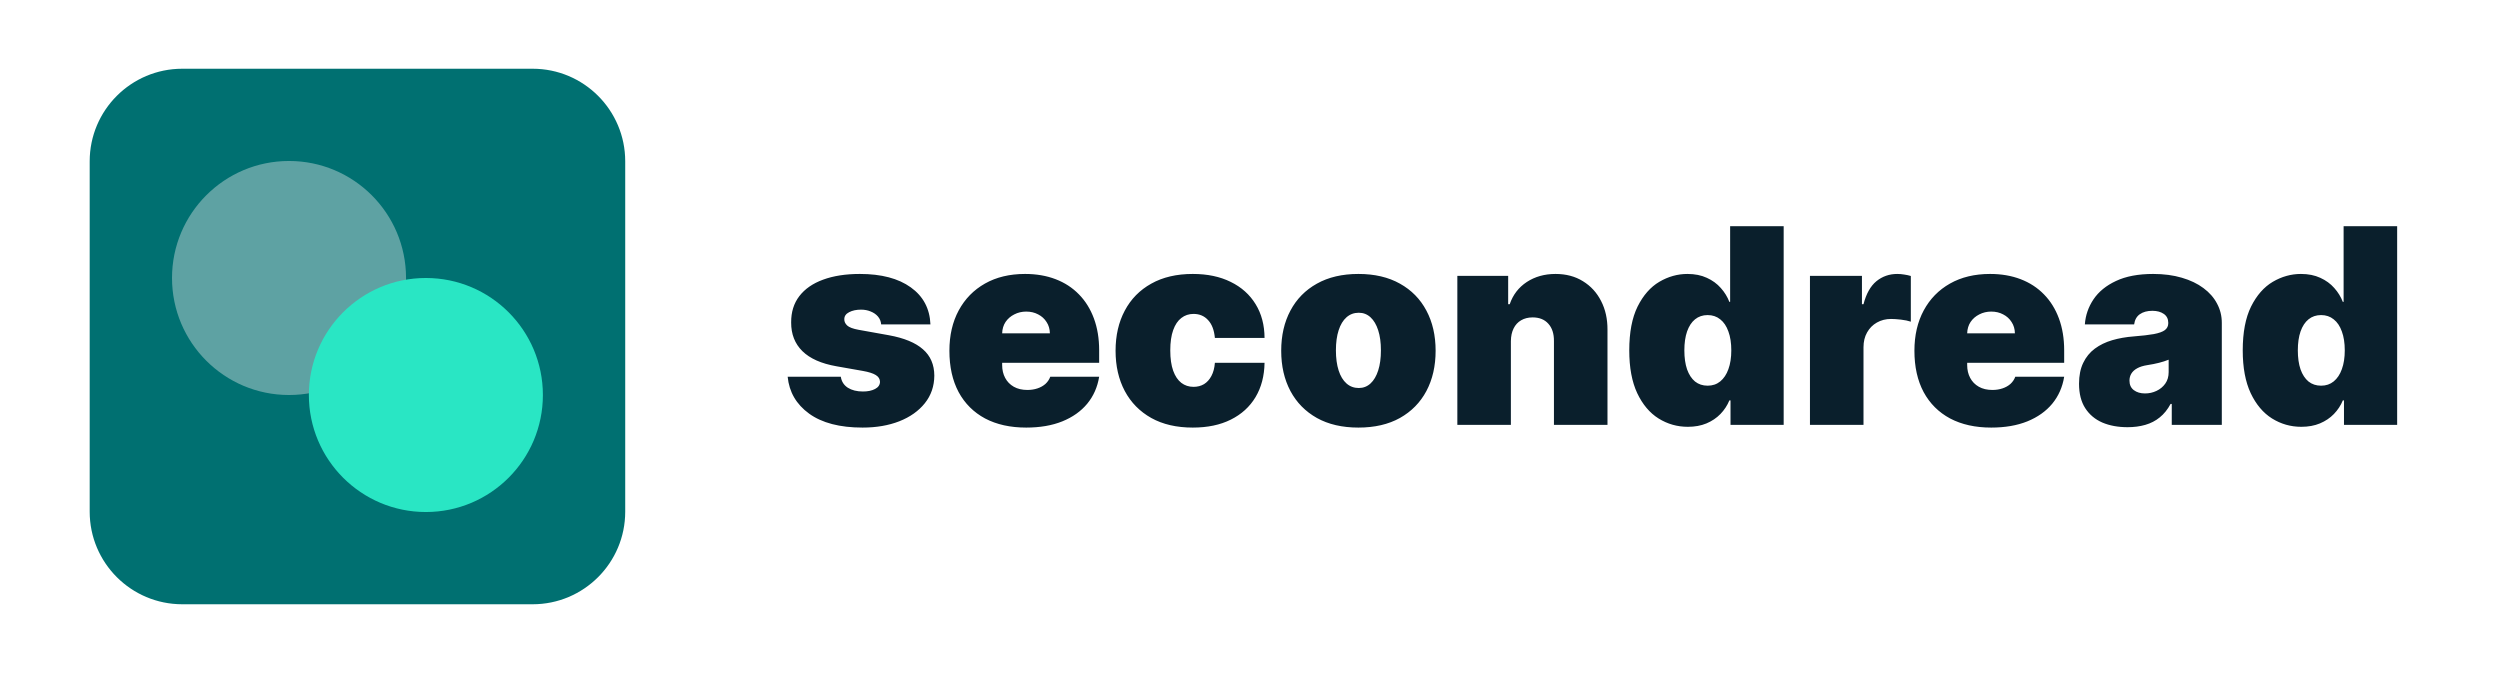
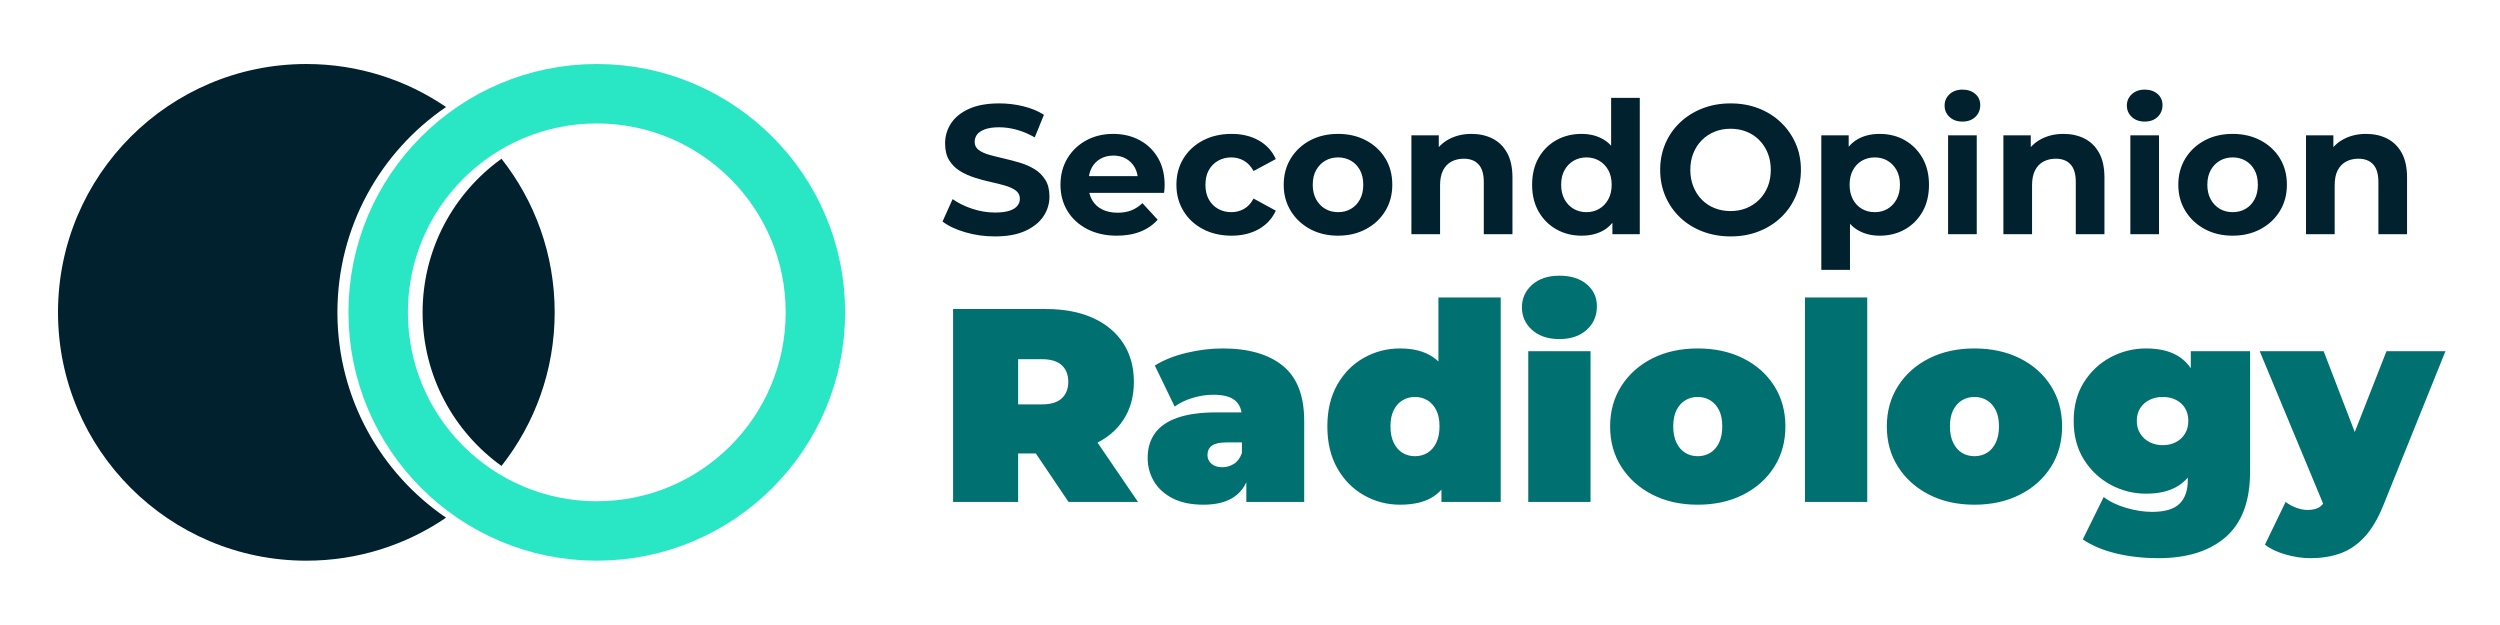
- <svg xmlns="http://www.w3.org/2000/svg" width="1080" height="291" viewBox="0 0 1080 291" fill="none">
-   <rect x="38.745" y="29.693" width="231.349" height="231.349" rx="40" fill="#007071" />
-   <circle cx="124.86" cy="120.093" r="50.55" fill="#5EA2A3" />
-   <circle cx="183.979" cy="170.643" r="50.55" fill="#29E6C4" />
-   <path d="M401.949 140.134H380.664C380.552 138.821 380.091 137.69 379.281 136.74C378.471 135.791 377.423 135.064 376.138 134.561C374.881 134.031 373.485 133.765 371.948 133.765C369.965 133.765 368.261 134.128 366.837 134.855C365.412 135.581 364.714 136.615 364.742 137.955C364.714 138.905 365.119 139.785 365.957 140.595C366.823 141.405 368.485 142.034 370.943 142.481L384.016 144.827C390.608 146.028 395.51 148.053 398.723 150.903C401.963 153.724 403.597 157.509 403.625 162.258C403.597 166.839 402.228 170.819 399.519 174.199C396.837 177.551 393.164 180.149 388.499 181.993C383.862 183.808 378.569 184.716 372.619 184.716C362.786 184.716 355.09 182.705 349.532 178.683C344.001 174.66 340.914 169.353 340.272 162.76H363.233C363.54 164.8 364.546 166.378 366.25 167.495C367.982 168.585 370.161 169.129 372.786 169.129C374.909 169.129 376.655 168.766 378.024 168.04C379.421 167.314 380.133 166.28 380.161 164.939C380.133 163.71 379.518 162.732 378.317 162.006C377.144 161.28 375.3 160.693 372.786 160.246L361.389 158.235C354.825 157.09 349.909 154.911 346.641 151.699C343.372 148.486 341.752 144.352 341.78 139.296C341.752 134.827 342.925 131.042 345.3 127.941C347.702 124.813 351.124 122.438 355.565 120.818C360.035 119.17 365.328 118.346 371.446 118.346C380.747 118.346 388.08 120.273 393.443 124.128C398.834 127.983 401.67 133.318 401.949 140.134ZM443.326 184.716C436.454 184.716 430.532 183.403 425.56 180.778C420.616 178.124 416.803 174.325 414.121 169.381C411.467 164.408 410.141 158.459 410.141 151.531C410.141 144.883 411.481 139.073 414.163 134.101C416.845 129.128 420.63 125.26 425.518 122.494C430.406 119.729 436.175 118.346 442.823 118.346C447.683 118.346 452.083 119.1 456.021 120.609C459.96 122.117 463.326 124.31 466.119 127.187C468.913 130.036 471.064 133.5 472.572 137.578C474.08 141.657 474.835 146.252 474.835 151.364V156.727H417.347V143.989H453.549C453.521 142.145 453.046 140.525 452.125 139.129C451.231 137.704 450.016 136.601 448.479 135.818C446.971 135.008 445.253 134.603 443.326 134.603C441.454 134.603 439.736 135.008 438.172 135.818C436.608 136.601 435.351 137.69 434.401 139.087C433.479 140.483 432.99 142.117 432.934 143.989V157.732C432.934 159.799 433.367 161.643 434.233 163.263C435.099 164.883 436.342 166.154 437.962 167.076C439.583 167.998 441.538 168.459 443.828 168.459C445.421 168.459 446.873 168.235 448.186 167.788C449.527 167.342 450.672 166.699 451.622 165.861C452.572 164.995 453.27 163.962 453.717 162.76H474.835C474.108 167.23 472.39 171.113 469.681 174.409C466.971 177.677 463.382 180.219 458.913 182.035C454.471 183.822 449.275 184.716 443.326 184.716ZM515.279 184.716C508.296 184.716 502.318 183.333 497.346 180.568C492.373 177.775 488.561 173.892 485.907 168.92C483.253 163.92 481.926 158.123 481.926 151.531C481.926 144.939 483.253 139.157 485.907 134.184C488.561 129.184 492.373 125.301 497.346 122.536C502.318 119.743 508.296 118.346 515.279 118.346C521.592 118.346 527.053 119.491 531.662 121.782C536.299 124.044 539.888 127.257 542.43 131.419C544.972 135.553 546.257 140.414 546.285 146H524.832C524.525 142.62 523.547 140.05 521.899 138.291C520.279 136.503 518.184 135.609 515.614 135.609C513.603 135.609 511.843 136.196 510.335 137.369C508.826 138.514 507.653 140.26 506.815 142.606C505.977 144.925 505.558 147.844 505.558 151.364C505.558 154.883 505.977 157.816 506.815 160.163C507.653 162.481 508.826 164.227 510.335 165.4C511.843 166.545 513.603 167.118 515.614 167.118C517.318 167.118 518.827 166.727 520.139 165.945C521.452 165.135 522.514 163.962 523.324 162.425C524.162 160.861 524.665 158.961 524.832 156.727H546.285C546.201 162.397 544.903 167.342 542.389 171.559C539.874 175.75 536.313 178.99 531.704 181.28C527.123 183.571 521.648 184.716 515.279 184.716ZM586.834 184.716C579.851 184.716 573.873 183.333 568.901 180.568C563.929 177.775 560.116 173.892 557.462 168.92C554.808 163.92 553.482 158.123 553.482 151.531C553.482 144.939 554.808 139.157 557.462 134.184C560.116 129.184 563.929 125.301 568.901 122.536C573.873 119.743 579.851 118.346 586.834 118.346C593.818 118.346 599.795 119.743 604.768 122.536C609.74 125.301 613.553 129.184 616.206 134.184C618.86 139.157 620.187 144.939 620.187 151.531C620.187 158.123 618.86 163.92 616.206 168.92C613.553 173.892 609.74 177.775 604.768 180.568C599.795 183.333 593.818 184.716 586.834 184.716ZM587.002 167.621C588.957 167.621 590.647 166.964 592.072 165.652C593.496 164.339 594.6 162.467 595.382 160.037C596.164 157.607 596.555 154.716 596.555 151.364C596.555 147.984 596.164 145.092 595.382 142.69C594.6 140.26 593.496 138.388 592.072 137.075C590.647 135.763 588.957 135.106 587.002 135.106C584.935 135.106 583.161 135.763 581.681 137.075C580.2 138.388 579.069 140.26 578.287 142.69C577.505 145.092 577.113 147.984 577.113 151.364C577.113 154.716 577.505 157.607 578.287 160.037C579.069 162.467 580.2 164.339 581.681 165.652C583.161 166.964 584.935 167.621 587.002 167.621ZM652.702 147.341V183.543H629.573V119.184H651.528V131.419H652.199C653.596 127.341 656.054 124.142 659.573 121.824C663.121 119.505 667.255 118.346 671.976 118.346C676.529 118.346 680.482 119.394 683.834 121.489C687.214 123.556 689.825 126.405 691.669 130.036C693.541 133.668 694.462 137.816 694.434 142.481V183.543H671.305V147.341C671.333 144.157 670.523 141.657 668.875 139.841C667.255 138.025 664.992 137.117 662.087 137.117C660.188 137.117 658.526 137.536 657.101 138.374C655.705 139.184 654.629 140.358 653.875 141.894C653.121 143.402 652.73 145.218 652.702 147.341ZM729.149 184.381C724.568 184.381 720.35 183.18 716.495 180.778C712.668 178.375 709.595 174.73 707.277 169.842C704.986 164.953 703.841 158.794 703.841 151.364C703.841 143.598 705.042 137.285 707.444 132.425C709.875 127.564 713.003 124.003 716.83 121.74C720.685 119.477 724.735 118.346 728.981 118.346C732.166 118.346 734.959 118.905 737.361 120.022C739.764 121.111 741.775 122.578 743.395 124.422C745.015 126.237 746.244 128.235 747.082 130.413H747.417V97.731H770.546V183.543H747.585V172.984H747.082C746.188 175.163 744.903 177.118 743.227 178.85C741.579 180.554 739.568 181.909 737.194 182.914C734.847 183.892 732.166 184.381 729.149 184.381ZM737.697 166.615C739.819 166.615 741.635 166.001 743.144 164.772C744.68 163.515 745.853 161.755 746.663 159.492C747.501 157.202 747.92 154.492 747.92 151.364C747.92 148.179 747.501 145.456 746.663 143.193C745.853 140.902 744.68 139.157 743.144 137.955C741.635 136.726 739.819 136.112 737.697 136.112C735.574 136.112 733.758 136.726 732.249 137.955C730.769 139.157 729.624 140.902 728.814 143.193C728.032 145.456 727.64 148.179 727.64 151.364C727.64 154.548 728.032 157.285 728.814 159.576C729.624 161.839 730.769 163.584 732.249 164.814C733.758 166.015 735.574 166.615 737.697 166.615ZM781.901 183.543V119.184H804.36V131.419H805.03C806.204 126.894 808.061 123.584 810.603 121.489C813.173 119.394 816.176 118.346 819.612 118.346C820.617 118.346 821.609 118.43 822.587 118.597C823.592 118.737 824.556 118.947 825.478 119.226V138.961C824.332 138.57 822.922 138.277 821.246 138.081C819.57 137.886 818.131 137.788 816.93 137.788C814.667 137.788 812.628 138.305 810.813 139.338C809.025 140.344 807.614 141.768 806.581 143.612C805.547 145.428 805.03 147.565 805.03 150.023V183.543H781.901ZM860.213 184.716C853.341 184.716 847.42 183.403 842.447 180.778C837.503 178.124 833.69 174.325 831.009 169.381C828.355 164.408 827.028 158.459 827.028 151.531C827.028 144.883 828.369 139.073 831.05 134.101C833.732 129.128 837.517 125.26 842.405 122.494C847.294 119.729 853.062 118.346 859.71 118.346C864.571 118.346 868.97 119.1 872.909 120.609C876.848 122.117 880.214 124.31 883.007 127.187C885.8 130.036 887.951 133.5 889.46 137.578C890.968 141.657 891.722 146.252 891.722 151.364V156.727H834.235V143.989H870.437C870.409 142.145 869.934 140.525 869.012 139.129C868.118 137.704 866.903 136.601 865.367 135.818C863.858 135.008 862.141 134.603 860.213 134.603C858.342 134.603 856.624 135.008 855.059 135.818C853.495 136.601 852.238 137.69 851.288 139.087C850.367 140.483 849.878 142.117 849.822 143.989V157.732C849.822 159.799 850.255 161.643 851.121 163.263C851.987 164.883 853.23 166.154 854.85 167.076C856.47 167.998 858.425 168.459 860.716 168.459C862.308 168.459 863.761 168.235 865.074 167.788C866.414 167.342 867.56 166.699 868.509 165.861C869.459 164.995 870.157 163.962 870.604 162.76H891.722C890.996 167.23 889.278 171.113 886.568 174.409C883.859 177.677 880.269 180.219 875.8 182.035C871.359 183.822 866.163 184.716 860.213 184.716ZM919.094 184.549C914.987 184.549 911.356 183.878 908.199 182.537C905.071 181.169 902.613 179.102 900.825 176.336C899.037 173.571 898.143 170.051 898.143 165.777C898.143 162.258 898.744 159.255 899.945 156.769C901.146 154.255 902.822 152.202 904.973 150.609C907.124 149.017 909.624 147.802 912.473 146.964C915.35 146.126 918.451 145.581 921.775 145.33C925.379 145.051 928.27 144.715 930.449 144.324C932.655 143.905 934.248 143.333 935.225 142.606C936.203 141.852 936.692 140.86 936.692 139.631V139.464C936.692 137.788 936.049 136.503 934.764 135.609C933.479 134.715 931.831 134.268 929.82 134.268C927.613 134.268 925.812 134.757 924.415 135.735C923.046 136.684 922.222 138.151 921.943 140.134H900.657C900.937 136.224 902.18 132.62 904.387 129.324C906.621 126 909.876 123.346 914.149 121.363C918.423 119.352 923.758 118.346 930.155 118.346C934.764 118.346 938.898 118.891 942.558 119.98C946.217 121.042 949.332 122.536 951.902 124.463C954.471 126.363 956.427 128.598 957.768 131.168C959.136 133.709 959.821 136.475 959.821 139.464V183.543H938.2V174.492H937.697C936.412 176.895 934.848 178.836 933.005 180.317C931.189 181.797 929.108 182.873 926.761 183.543C924.443 184.213 921.887 184.549 919.094 184.549ZM926.636 169.967C928.395 169.967 930.044 169.604 931.58 168.878C933.144 168.152 934.415 167.104 935.393 165.735C936.37 164.367 936.859 162.705 936.859 160.749V155.386C936.245 155.637 935.588 155.875 934.89 156.098C934.22 156.322 933.493 156.531 932.711 156.727C931.957 156.922 931.147 157.104 930.281 157.271C929.443 157.439 928.563 157.593 927.641 157.732C925.854 158.012 924.387 158.473 923.242 159.115C922.124 159.73 921.286 160.498 920.728 161.42C920.197 162.313 919.932 163.319 919.932 164.436C919.932 166.224 920.56 167.593 921.817 168.543C923.074 169.492 924.68 169.967 926.636 169.967ZM994.169 184.381C989.587 184.381 985.369 183.18 981.515 180.778C977.688 178.375 974.615 174.73 972.297 169.842C970.006 164.953 968.861 158.794 968.861 151.364C968.861 143.598 970.062 137.285 972.464 132.425C974.894 127.564 978.023 124.003 981.85 121.74C985.705 119.477 989.755 118.346 994.001 118.346C997.185 118.346 999.979 118.905 1002.38 120.022C1004.78 121.111 1006.79 122.578 1008.41 124.422C1010.03 126.237 1011.26 128.235 1012.1 130.413H1012.44V97.731H1035.57V183.543H1012.6V172.984H1012.1C1011.21 175.163 1009.92 177.118 1008.25 178.85C1006.6 180.554 1004.59 181.909 1002.21 182.914C999.867 183.892 997.185 184.381 994.169 184.381ZM1002.72 166.615C1004.84 166.615 1006.65 166.001 1008.16 164.772C1009.7 163.515 1010.87 161.755 1011.68 159.492C1012.52 157.202 1012.94 154.492 1012.94 151.364C1012.94 148.179 1012.52 145.456 1011.68 143.193C1010.87 140.902 1009.7 139.157 1008.16 137.955C1006.65 136.726 1004.84 136.112 1002.72 136.112C1000.59 136.112 998.778 136.726 997.269 137.955C995.789 139.157 994.643 140.902 993.833 143.193C993.051 145.456 992.66 148.179 992.66 151.364C992.66 154.548 993.051 157.285 993.833 159.576C994.643 161.839 995.789 163.584 997.269 164.814C998.778 166.015 1000.59 166.615 1002.72 166.615Z" fill="#0A1F2C" />
+ <svg xmlns="http://www.w3.org/2000/svg" viewBox="0 0 2041 510" width="2041" height="510" fill="none" role="img" aria-label="SecondOpinion Radiology">
+   <g transform="translate(47.35474 52.25803)">
+     <path d="M202.742 0C245.035 0 284.302 12.953 316.797 35.104C263.262 71.598 228.11 133.064 228.11 202.742L228.114 204.053C228.552 273.19 263.597 334.114 316.796 370.379C284.301 392.53 245.035 405.484 202.742 405.484C90.771 405.484 0 314.713 0 202.742C0 90.771 90.771 0 202.742 0ZM362.068 77.355C389.259 111.857 405.483 155.405 405.483 202.742C405.483 250.08 389.258 293.627 362.068 328.129C323.063 300.144 297.652 254.411 297.652 202.742C297.652 151.073 323.063 105.34 362.068 77.355Z" fill="#00212D" />
+     <circle cx="439.852" cy="202.742" r="178.48" stroke="#29E6C4" stroke-width="48.523" />
+   </g>
+   <path d="M812.22 193.01Q799.62 193.01 788.07 189.63Q776.52 186.26 769.47 180.86L777.72 162.56Q784.47 167.36 793.7 170.43Q802.92 173.51 812.37 173.51Q819.57 173.51 824 172.08Q828.42 170.66 830.52 168.11Q832.62 165.56 832.62 162.26Q832.62 158.06 829.32 155.58Q826.02 153.11 820.62 151.53Q815.22 149.96 808.7 148.53Q802.17 147.11 795.65 145.01Q789.12 142.91 783.72 139.61Q778.32 136.31 774.95 130.91Q771.57 125.51 771.57 117.11Q771.57 108.11 776.45 100.68Q781.32 93.26 791.15 88.83Q800.97 84.41 815.82 84.41Q825.72 84.41 835.32 86.73Q844.92 89.06 852.27 93.71L844.77 112.16Q837.42 107.96 830.07 105.93Q822.72 103.91 815.67 103.91Q808.62 103.91 804.12 105.56Q799.62 107.21 797.67 109.83Q795.72 112.46 795.72 115.91Q795.72 119.96 799.02 122.43Q802.32 124.91 807.72 126.41Q813.12 127.91 819.65 129.41Q826.17 130.91 832.7 132.86Q839.22 134.81 844.62 138.11Q850.02 141.41 853.4 146.81Q856.77 152.21 856.77 160.46Q856.77 169.31 851.82 176.66Q846.87 184.01 837.05 188.51Q827.22 193.01 812.22 193.01ZM911.82 192.41Q898.02 192.41 887.6 187.01Q877.17 181.61 871.47 172.23Q865.77 162.86 865.77 150.86Q865.77 138.71 871.4 129.33Q877.02 119.96 886.77 114.63Q896.52 109.31 908.82 109.31Q920.67 109.31 930.2 114.33Q939.72 119.36 945.27 128.73Q950.82 138.11 950.82 151.16Q950.82 152.51 950.67 154.23Q950.52 155.96 950.37 157.46H884.82V143.81H938.07L929.07 147.86Q929.07 141.56 926.52 136.91Q923.97 132.26 919.47 129.63Q914.97 127.01 908.97 127.01Q902.97 127.01 898.4 129.63Q893.82 132.26 891.27 136.98Q888.72 141.71 888.72 148.16V151.76Q888.72 158.36 891.65 163.38Q894.57 168.41 899.9 171.03Q905.22 173.66 912.42 173.66Q918.87 173.66 923.75 171.71Q928.62 169.76 932.67 165.86L945.12 179.36Q939.57 185.66 931.17 189.03Q922.77 192.41 911.82 192.41ZM1005.42 192.41Q992.37 192.41 982.17 187.08Q971.97 181.76 966.2 172.31Q960.42 162.86 960.42 150.86Q960.42 138.71 966.2 129.33Q971.97 119.96 982.17 114.63Q992.37 109.31 1005.42 109.31Q1018.17 109.31 1027.62 114.63Q1037.07 119.96 1041.57 129.86L1023.42 139.61Q1020.27 133.91 1015.55 131.21Q1010.82 128.51 1005.27 128.51Q999.27 128.51 994.47 131.21Q989.67 133.91 986.9 138.86Q984.12 143.81 984.12 150.86Q984.12 157.91 986.9 162.86Q989.67 167.81 994.47 170.51Q999.27 173.21 1005.27 173.21Q1010.82 173.21 1015.55 170.58Q1020.27 167.96 1023.42 162.11L1041.57 172.01Q1037.07 181.76 1027.62 187.08Q1018.17 192.41 1005.42 192.41ZM1092.42 192.41Q1079.52 192.41 1069.55 187.01Q1059.57 181.61 1053.8 172.23Q1048.02 162.86 1048.02 150.86Q1048.02 138.71 1053.8 129.33Q1059.57 119.96 1069.55 114.63Q1079.52 109.31 1092.42 109.31Q1105.17 109.31 1115.22 114.63Q1125.27 119.96 1130.97 129.26Q1136.67 138.56 1136.67 150.86Q1136.67 162.86 1130.97 172.23Q1125.27 181.61 1115.22 187.01Q1105.17 192.41 1092.42 192.41ZM1092.42 173.21Q1098.27 173.21 1102.92 170.51Q1107.57 167.81 1110.27 162.78Q1112.97 157.76 1112.97 150.86Q1112.97 143.81 1110.27 138.86Q1107.57 133.91 1102.92 131.21Q1098.27 128.51 1092.42 128.51Q1086.57 128.51 1081.92 131.21Q1077.27 133.91 1074.5 138.86Q1071.72 143.81 1071.72 150.86Q1071.72 157.76 1074.5 162.78Q1077.27 167.81 1081.92 170.51Q1086.57 173.21 1092.42 173.21ZM1201.32 109.31Q1210.92 109.31 1218.5 113.13Q1226.07 116.96 1230.42 124.83Q1234.77 132.71 1234.77 145.01V191.21H1211.37V148.61Q1211.37 138.86 1207.1 134.21Q1202.82 129.56 1195.02 129.56Q1189.47 129.56 1185.05 131.88Q1180.62 134.21 1178.15 139.01Q1175.67 143.81 1175.67 151.31V191.21H1152.27V110.51H1174.62V132.86L1170.42 126.11Q1174.77 118.01 1182.87 113.66Q1190.97 109.31 1201.32 109.31ZM1291.17 192.41Q1279.77 192.41 1270.62 187.23Q1261.47 182.06 1256.15 172.76Q1250.82 163.46 1250.82 150.86Q1250.82 138.11 1256.15 128.81Q1261.47 119.51 1270.62 114.41Q1279.77 109.31 1291.17 109.31Q1301.37 109.31 1309.02 113.81Q1316.67 118.31 1320.87 127.46Q1325.07 136.61 1325.07 150.86Q1325.07 164.96 1321.02 174.18Q1316.97 183.41 1309.4 187.91Q1301.82 192.41 1291.17 192.41ZM1295.22 173.21Q1300.92 173.21 1305.57 170.51Q1310.22 167.81 1313 162.78Q1315.77 157.76 1315.77 150.86Q1315.77 143.81 1313 138.86Q1310.22 133.91 1305.57 131.21Q1300.92 128.51 1295.22 128.51Q1289.37 128.51 1284.72 131.21Q1280.07 133.91 1277.3 138.86Q1274.52 143.81 1274.52 150.86Q1274.52 157.76 1277.3 162.78Q1280.07 167.81 1284.72 170.51Q1289.37 173.21 1295.22 173.21ZM1316.37 191.21V174.71L1316.82 150.71L1315.32 126.86V79.91H1338.72V191.21ZM1412.97 193.01Q1400.52 193.01 1389.95 188.96Q1379.37 184.91 1371.65 177.56Q1363.92 170.21 1359.65 160.31Q1355.37 150.41 1355.37 138.71Q1355.37 127.01 1359.65 117.11Q1363.92 107.21 1371.72 99.86Q1379.52 92.51 1390.02 88.46Q1400.52 84.41 1412.82 84.41Q1425.27 84.41 1435.7 88.46Q1446.12 92.51 1453.85 99.86Q1461.57 107.21 1465.92 117.03Q1470.27 126.86 1470.27 138.71Q1470.27 150.41 1465.92 160.38Q1461.57 170.36 1453.85 177.63Q1446.12 184.91 1435.7 188.96Q1425.27 193.01 1412.97 193.01ZM1412.82 172.31Q1419.87 172.31 1425.8 169.91Q1431.72 167.51 1436.22 163.01Q1440.72 158.51 1443.2 152.36Q1445.67 146.21 1445.67 138.71Q1445.67 131.21 1443.2 125.06Q1440.72 118.91 1436.3 114.41Q1431.87 109.91 1425.87 107.51Q1419.87 105.11 1412.82 105.11Q1405.77 105.11 1399.85 107.51Q1393.92 109.91 1389.42 114.41Q1384.92 118.91 1382.45 125.06Q1379.97 131.21 1379.97 138.71Q1379.97 146.06 1382.45 152.28Q1384.92 158.51 1389.35 163.01Q1393.77 167.51 1399.77 169.91Q1405.77 172.31 1412.82 172.31ZM1534.62 192.41Q1524.42 192.41 1516.77 187.91Q1509.12 183.41 1504.85 174.18Q1500.57 164.96 1500.57 150.86Q1500.57 136.61 1504.62 127.46Q1508.67 118.31 1516.32 113.81Q1523.97 109.31 1534.62 109.31Q1546.02 109.31 1555.1 114.48Q1564.17 119.66 1569.5 128.96Q1574.82 138.26 1574.82 150.86Q1574.82 163.61 1569.5 172.91Q1564.17 182.21 1555.1 187.31Q1546.02 192.41 1534.62 192.41ZM1486.92 220.31V110.51H1509.27V127.01L1508.82 151.01L1510.32 174.86V220.31ZM1530.57 173.21Q1536.42 173.21 1541 170.51Q1545.57 167.81 1548.35 162.78Q1551.12 157.76 1551.12 150.86Q1551.12 143.81 1548.35 138.86Q1545.57 133.91 1541 131.21Q1536.42 128.51 1530.57 128.51Q1524.72 128.51 1520.07 131.21Q1515.42 133.91 1512.72 138.86Q1510.02 143.81 1510.02 150.86Q1510.02 157.76 1512.72 162.78Q1515.42 167.81 1520.07 170.51Q1524.72 173.21 1530.57 173.21ZM1590.42 191.21V110.51H1613.82V191.21ZM1602.12 99.26Q1595.67 99.26 1591.62 95.51Q1587.57 91.76 1587.57 86.21Q1587.57 80.66 1591.62 76.91Q1595.67 73.16 1602.12 73.16Q1608.57 73.16 1612.62 76.68Q1616.67 80.21 1616.67 85.76Q1616.67 91.61 1612.7 95.43Q1608.72 99.26 1602.12 99.26ZM1684.62 109.31Q1694.22 109.31 1701.8 113.13Q1709.37 116.96 1713.72 124.83Q1718.07 132.71 1718.07 145.01V191.21H1694.67V148.61Q1694.67 138.86 1690.4 134.21Q1686.12 129.56 1678.32 129.56Q1672.77 129.56 1668.35 131.88Q1663.92 134.21 1661.45 139.01Q1658.97 143.81 1658.97 151.31V191.21H1635.57V110.51H1657.92V132.86L1653.72 126.11Q1658.07 118.01 1666.17 113.66Q1674.27 109.31 1684.62 109.31ZM1739.22 191.21V110.51H1762.62V191.21ZM1750.92 99.26Q1744.47 99.26 1740.42 95.51Q1736.37 91.76 1736.37 86.21Q1736.37 80.66 1740.42 76.91Q1744.47 73.16 1750.92 73.16Q1757.37 73.16 1761.42 76.68Q1765.47 80.21 1765.47 85.76Q1765.47 91.61 1761.5 95.43Q1757.52 99.26 1750.92 99.26ZM1822.77 192.41Q1809.87 192.41 1799.9 187.01Q1789.92 181.61 1784.15 172.23Q1778.37 162.86 1778.37 150.86Q1778.37 138.71 1784.15 129.33Q1789.92 119.96 1799.9 114.63Q1809.87 109.31 1822.77 109.31Q1835.52 109.31 1845.57 114.63Q1855.62 119.96 1861.32 129.26Q1867.02 138.56 1867.02 150.86Q1867.02 162.86 1861.32 172.23Q1855.62 181.61 1845.57 187.01Q1835.52 192.41 1822.77 192.41ZM1822.77 173.21Q1828.62 173.21 1833.27 170.51Q1837.92 167.81 1840.62 162.78Q1843.32 157.76 1843.32 150.86Q1843.32 143.81 1840.62 138.86Q1837.92 133.91 1833.27 131.21Q1828.62 128.51 1822.77 128.51Q1816.92 128.51 1812.27 131.21Q1807.62 133.91 1804.85 138.86Q1802.07 143.81 1802.07 150.86Q1802.07 157.76 1804.85 162.78Q1807.62 167.81 1812.27 170.51Q1816.92 173.21 1822.77 173.21ZM1931.67 109.31Q1941.27 109.31 1948.85 113.13Q1956.42 116.96 1960.77 124.83Q1965.12 132.71 1965.12 145.01V191.21H1941.72V148.61Q1941.72 138.86 1937.45 134.21Q1933.17 129.56 1925.37 129.56Q1919.82 129.56 1915.4 131.88Q1910.97 134.21 1908.5 139.01Q1906.02 143.81 1906.02 151.31V191.21H1882.62V110.51H1904.97V132.86L1900.77 126.11Q1905.12 118.01 1913.22 113.66Q1921.32 109.31 1931.67 109.31Z" fill="#00212D" />
+   <path d="M778.1 409.79V252.29H853.92Q875.97 252.29 892.06 259.49Q908.15 266.69 916.92 280.08Q925.7 293.47 925.7 311.69Q925.7 329.92 916.92 343.08Q908.15 356.24 892.06 363.22Q875.97 370.19 853.92 370.19H807.57L831.2 348.37V409.79ZM872.37 409.79 833.67 352.42H889.92L929.07 409.79ZM831.2 354.22 807.57 330.14H850.55Q861.57 330.14 866.86 325.19Q872.15 320.24 872.15 311.69Q872.15 303.14 866.86 298.19Q861.57 293.24 850.55 293.24H807.57L831.2 269.17ZM1017.5 409.79V387.97L1013.9 382.12V340.72Q1013.9 331.72 1008.38 326.99Q1002.87 322.27 990.5 322.27Q982.17 322.27 973.62 324.86Q965.07 327.44 959 331.94L942.8 298.42Q953.6 291.67 968.67 288.07Q983.75 284.47 998.15 284.47Q1029.87 284.47 1047.31 298.64Q1064.75 312.82 1064.75 343.64V409.79ZM982.62 412.04Q967.55 412.04 957.42 406.87Q947.3 401.69 942.12 393.03Q936.95 384.37 936.95 373.79Q936.95 361.87 943.02 353.54Q949.1 345.22 961.58 340.94Q974.07 336.67 993.2 336.67H1018.85V361.19H1001.3Q993.2 361.19 989.48 363.78Q985.77 366.37 985.77 371.54Q985.77 375.82 989.03 378.63Q992.3 381.44 997.92 381.44Q1003.1 381.44 1007.48 378.63Q1011.87 375.82 1013.9 369.74L1020.42 384.82Q1017.5 398.54 1008.05 405.29Q998.6 412.04 982.62 412.04ZM1143.05 412.04Q1127.07 412.04 1113.46 404.28Q1099.85 396.52 1091.75 382.23Q1083.65 367.94 1083.65 348.14Q1083.65 328.34 1091.75 314.06Q1099.85 299.77 1113.46 292.12Q1127.07 284.47 1143.05 284.47Q1159.25 284.47 1169.6 291.33Q1179.95 298.19 1184.9 312.26Q1189.85 326.32 1189.85 348.14Q1189.85 370.19 1185.23 384.37Q1180.62 398.54 1170.38 405.29Q1160.15 412.04 1143.05 412.04ZM1155.2 372.44Q1160.82 372.44 1165.32 369.74Q1169.82 367.04 1172.52 361.53Q1175.22 356.02 1175.22 348.14Q1175.22 340.04 1172.52 334.76Q1169.82 329.47 1165.32 326.77Q1160.82 324.07 1155.2 324.07Q1149.57 324.07 1145.07 326.77Q1140.57 329.47 1137.87 334.76Q1135.17 340.04 1135.17 348.14Q1135.17 356.02 1137.87 361.53Q1140.57 367.04 1145.07 369.74Q1149.57 372.44 1155.2 372.44ZM1176.8 409.79V393.14L1176.57 348.14L1174.32 303.14V242.84H1225.17V409.79ZM1247.67 409.79V286.72H1298.52V409.79ZM1273.1 276.82Q1259.15 276.82 1250.82 269.39Q1242.5 261.97 1242.5 250.94Q1242.5 239.92 1250.82 232.49Q1259.15 225.07 1273.1 225.07Q1287.05 225.07 1295.37 232.04Q1303.7 239.02 1303.7 250.04Q1303.7 261.74 1295.37 269.28Q1287.05 276.82 1273.1 276.82ZM1386.05 412.04Q1365.12 412.04 1349.03 403.83Q1332.95 395.62 1323.72 381.22Q1314.5 366.82 1314.5 348.14Q1314.5 329.47 1323.72 315.07Q1332.95 300.67 1349.03 292.57Q1365.12 284.47 1386.05 284.47Q1406.97 284.47 1423.17 292.57Q1439.37 300.67 1448.48 315.07Q1457.6 329.47 1457.6 348.14Q1457.6 366.82 1448.48 381.22Q1439.37 395.62 1423.17 403.83Q1406.97 412.04 1386.05 412.04ZM1386.05 372.44Q1391.67 372.44 1396.17 369.74Q1400.67 367.04 1403.37 361.53Q1406.07 356.02 1406.07 348.14Q1406.07 340.04 1403.37 334.76Q1400.67 329.47 1396.17 326.77Q1391.67 324.07 1386.05 324.07Q1380.42 324.07 1375.92 326.77Q1371.42 329.47 1368.72 334.76Q1366.02 340.04 1366.02 348.14Q1366.02 356.02 1368.72 361.53Q1371.42 367.04 1375.92 369.74Q1380.42 372.44 1386.05 372.44ZM1473.57 409.79V242.84H1524.42V409.79ZM1611.95 412.04Q1591.02 412.04 1574.93 403.83Q1558.85 395.62 1549.62 381.22Q1540.4 366.82 1540.4 348.14Q1540.4 329.47 1549.62 315.07Q1558.85 300.67 1574.93 292.57Q1591.02 284.47 1611.95 284.47Q1632.87 284.47 1649.07 292.57Q1665.27 300.67 1674.38 315.07Q1683.5 329.47 1683.5 348.14Q1683.5 366.82 1674.38 381.22Q1665.27 395.62 1649.07 403.83Q1632.87 412.04 1611.95 412.04ZM1611.95 372.44Q1617.57 372.44 1622.07 369.74Q1626.57 367.04 1629.27 361.53Q1631.97 356.02 1631.97 348.14Q1631.97 340.04 1629.27 334.76Q1626.57 329.47 1622.07 326.77Q1617.57 324.07 1611.95 324.07Q1606.32 324.07 1601.82 326.77Q1597.32 329.47 1594.62 334.76Q1591.92 340.04 1591.92 348.14Q1591.92 356.02 1594.62 361.53Q1597.32 367.04 1601.82 369.74Q1606.32 372.44 1611.95 372.44ZM1762.02 455.69Q1743.8 455.69 1727.82 451.87Q1711.85 448.04 1700.37 440.39L1717.47 405.74Q1724.67 411.37 1735.81 414.63Q1746.95 417.89 1756.85 417.89Q1772.6 417.89 1779.35 411.26Q1786.1 404.62 1786.1 392.24V381.89L1788.35 343.64L1788.57 305.39V286.72H1836.95V385.27Q1836.95 421.04 1817.15 438.37Q1797.35 455.69 1762.02 455.69ZM1752.12 403.04Q1736.6 403.04 1723.1 395.73Q1709.6 388.42 1701.27 375.14Q1692.95 361.87 1692.95 343.64Q1692.95 325.42 1701.27 312.14Q1709.6 298.87 1723.1 291.67Q1736.6 284.47 1752.12 284.47Q1768.1 284.47 1778.33 290.77Q1788.57 297.07 1793.52 310.23Q1798.47 323.39 1798.47 343.64Q1798.47 363.89 1793.52 377.06Q1788.57 390.22 1778.33 396.63Q1768.1 403.04 1752.12 403.04ZM1765.62 363.44Q1771.7 363.44 1776.42 360.97Q1781.15 358.49 1783.85 353.99Q1786.55 349.49 1786.55 343.64Q1786.55 337.57 1783.85 333.18Q1781.15 328.79 1776.42 326.43Q1771.7 324.07 1765.62 324.07Q1759.77 324.07 1754.93 326.43Q1750.1 328.79 1747.28 333.18Q1744.47 337.57 1744.47 343.64Q1744.47 349.49 1747.28 353.99Q1750.1 358.49 1754.93 360.97Q1759.77 363.44 1765.62 363.44ZM1886.45 455.69Q1876.32 455.69 1865.86 452.66Q1855.4 449.62 1849.1 444.67L1865.97 409.79Q1869.8 412.72 1874.63 414.52Q1879.47 416.32 1883.97 416.32Q1890.72 416.32 1894.32 413.51Q1897.92 410.69 1900.17 405.07L1905.35 392.02L1908.95 387.07L1948.32 286.72H1996.47L1945.85 412.27Q1939.1 429.14 1930.21 438.59Q1921.32 448.04 1910.41 451.87Q1899.5 455.69 1886.45 455.69ZM1898.37 415.42 1844.82 286.72H1897.02L1933.92 382.57Z" fill="#007071" />
</svg>
